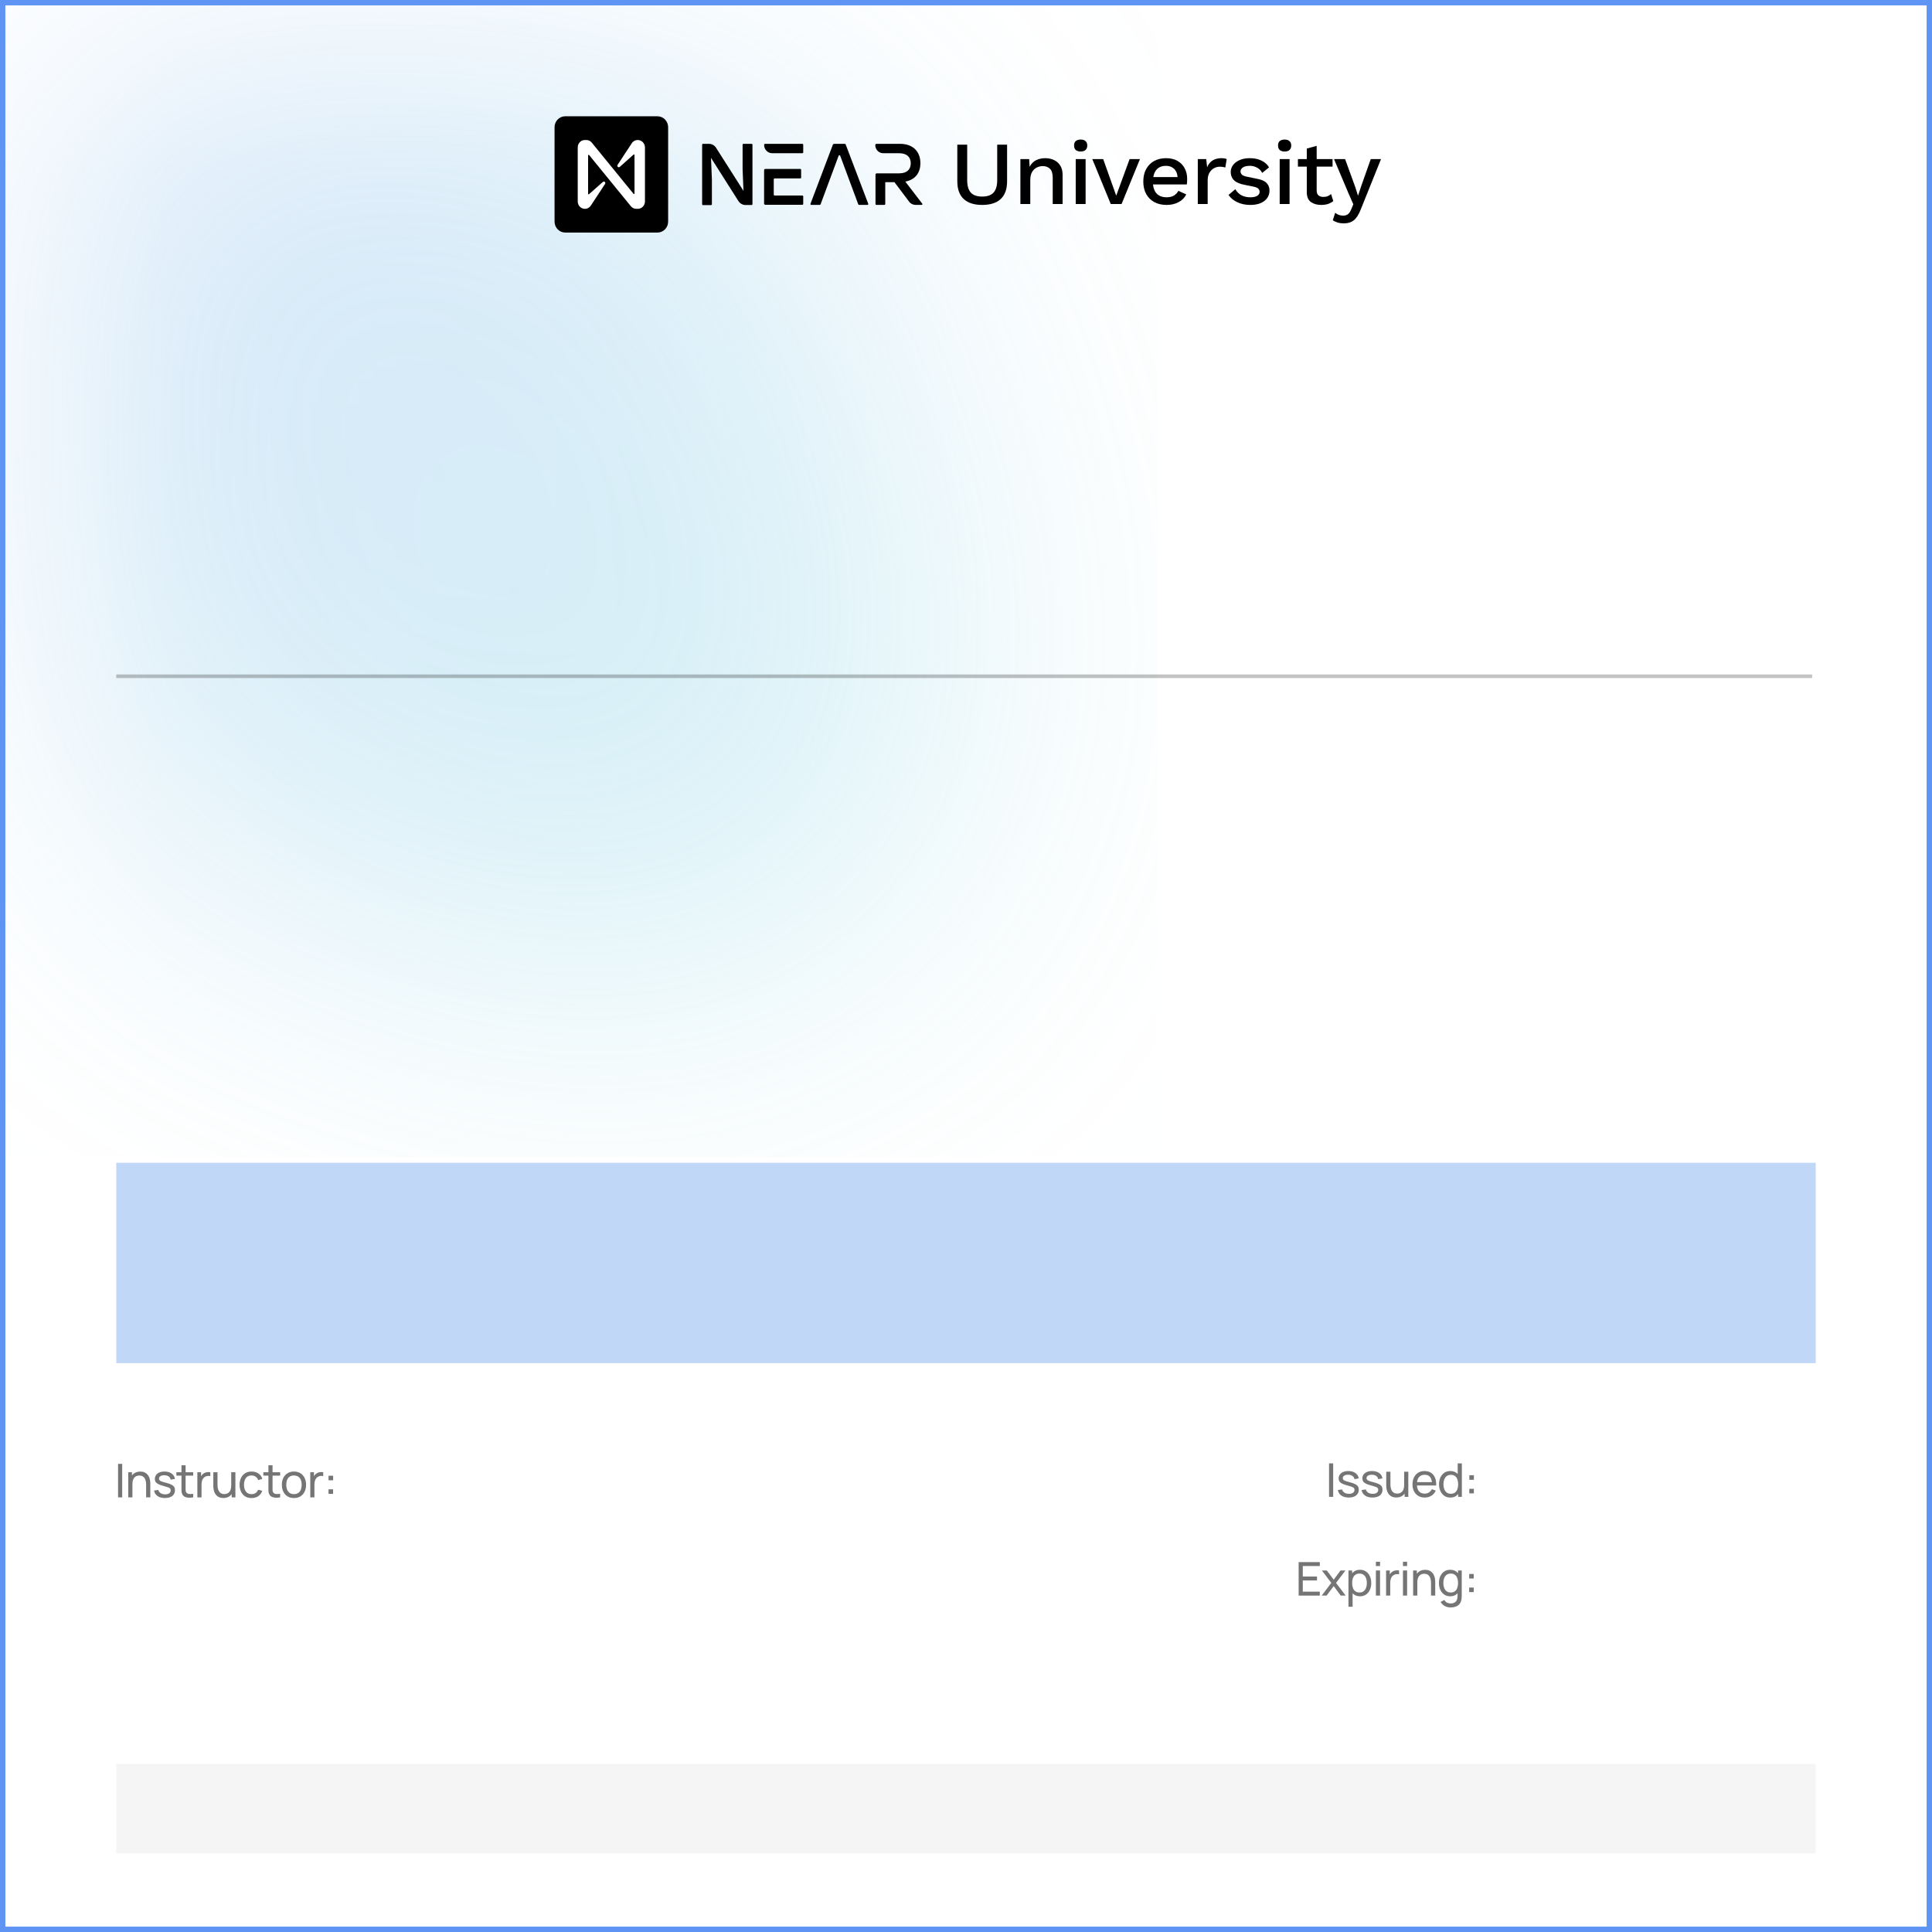
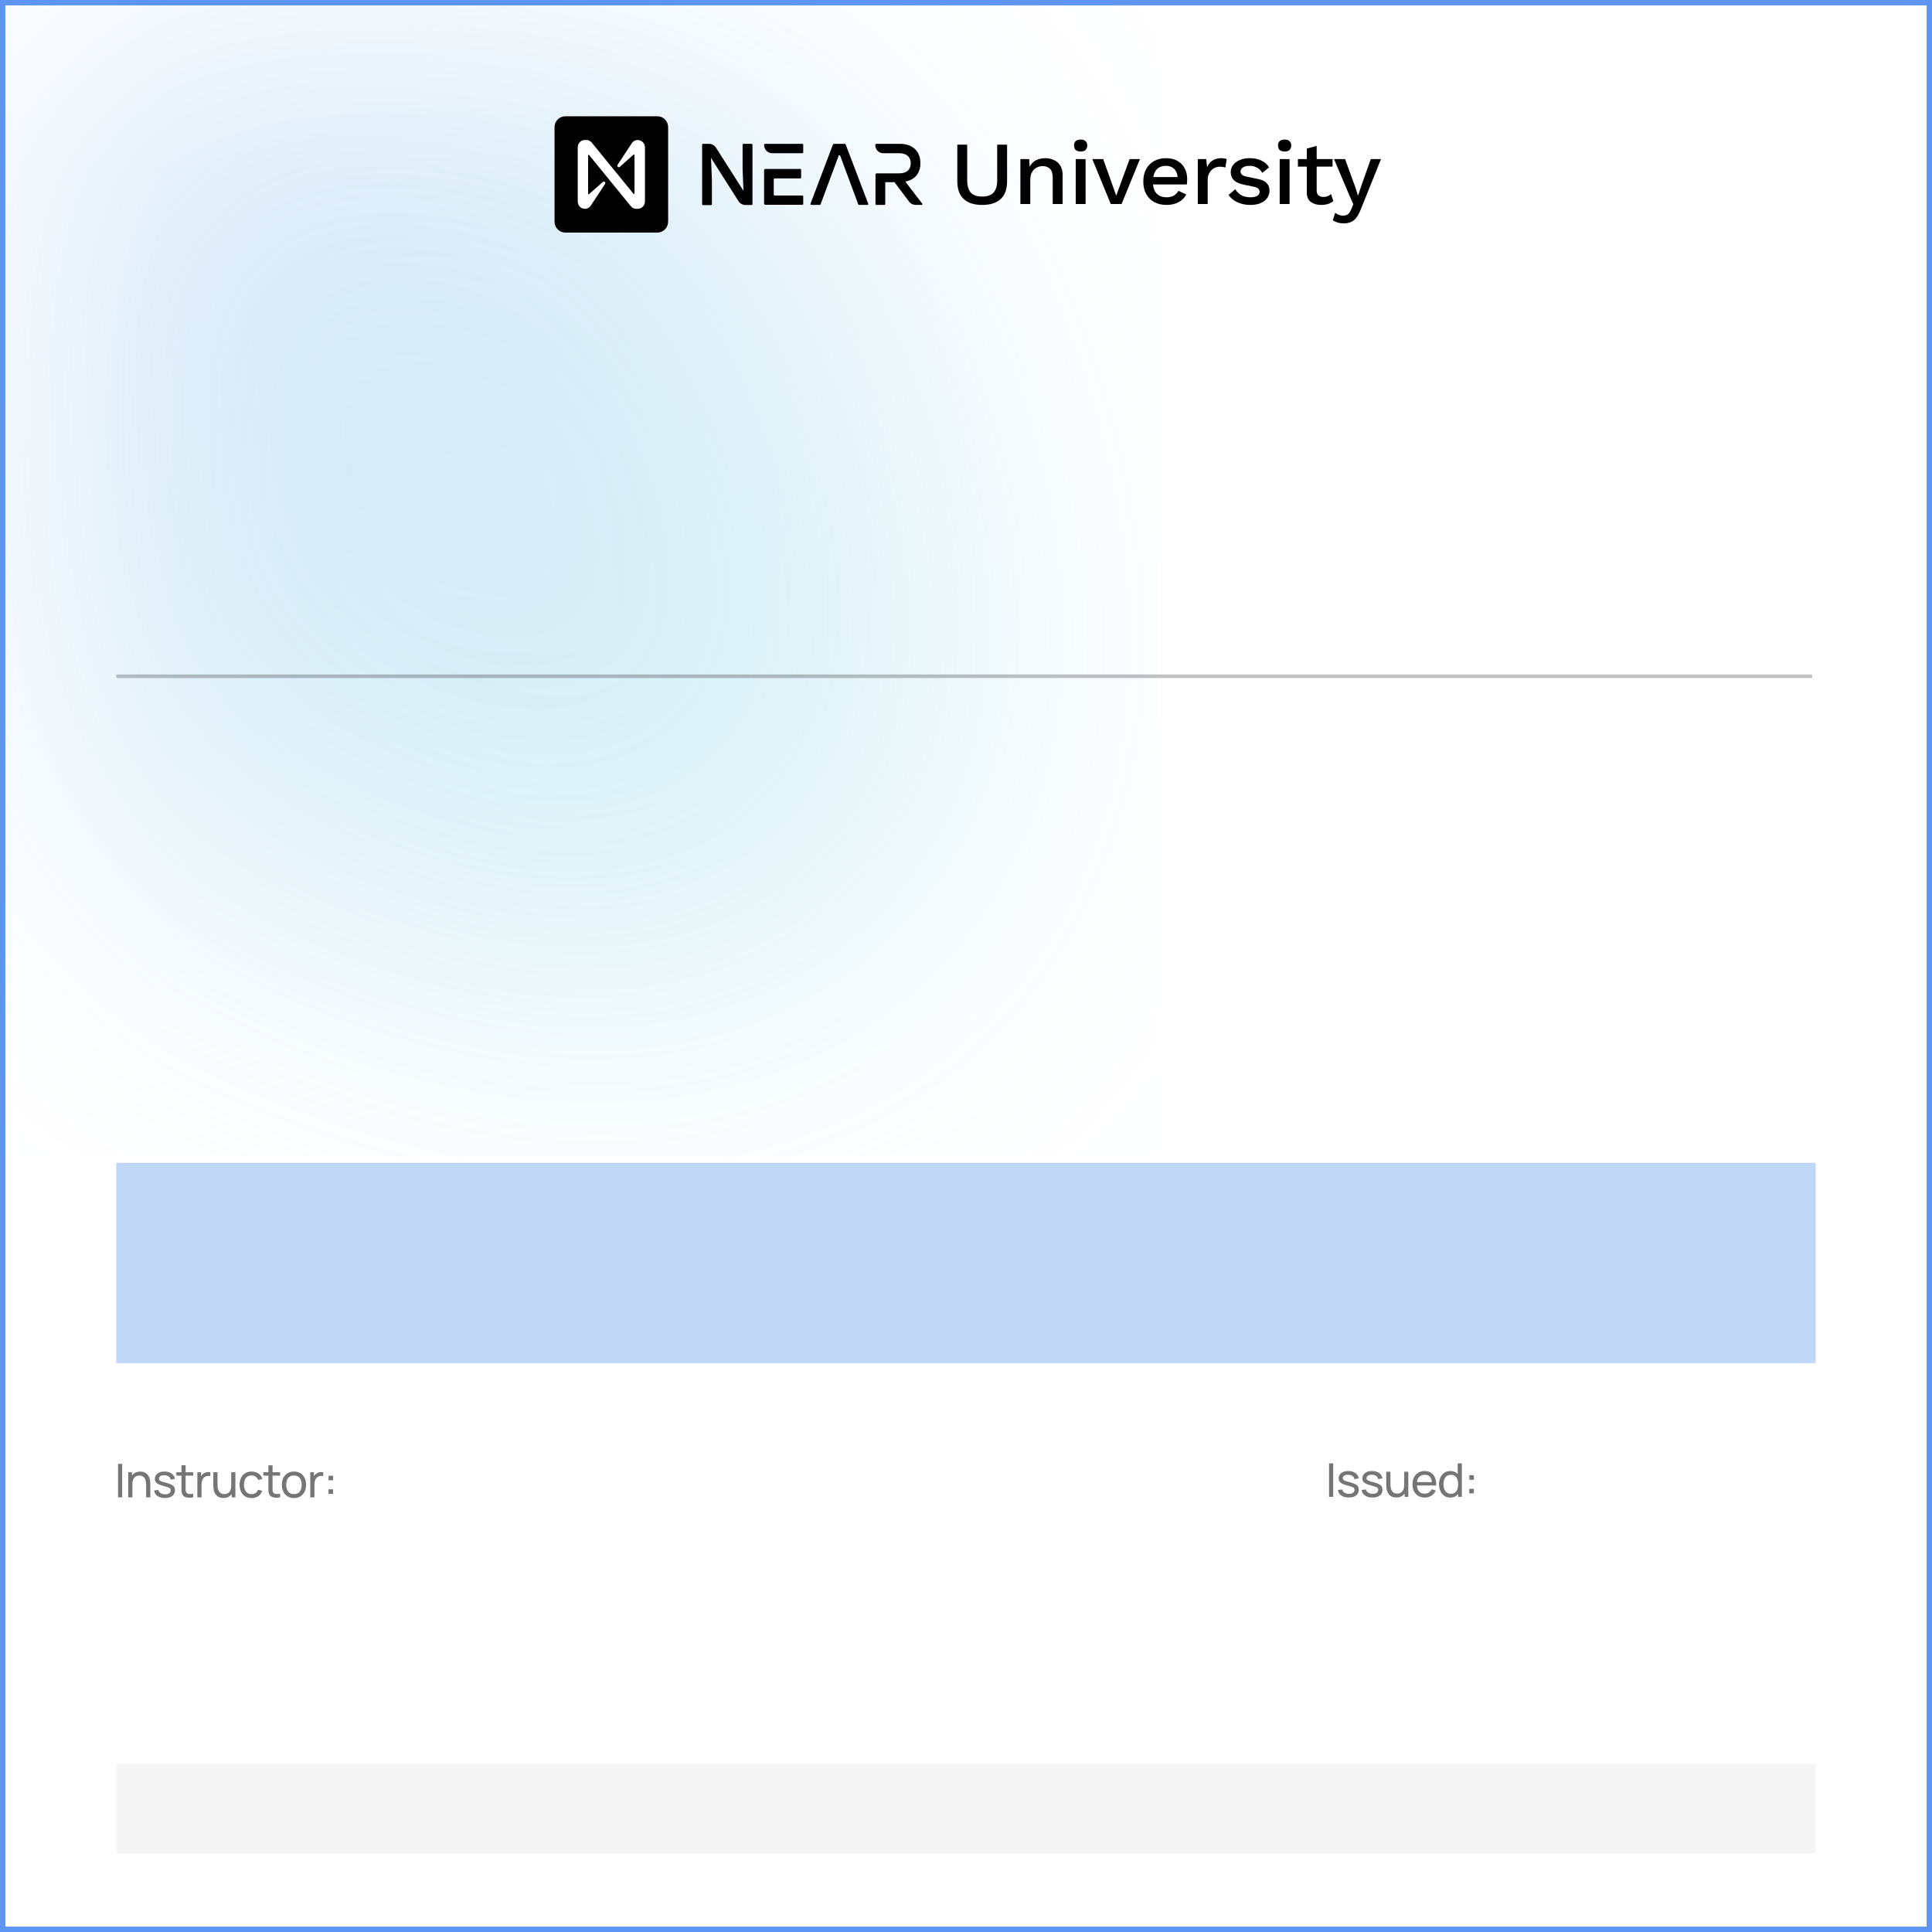
<svg xmlns="http://www.w3.org/2000/svg" width="1080" height="1080" viewBox="0 0 1080 1080" fill="none">
  <rect x="1.5" y="1.5" width="1077" height="1077" fill="white" />
  <mask id="mask0_2_4053" style="mask-type:alpha" maskUnits="userSpaceOnUse" x="0" y="0" width="647" height="647">
    <rect width="647" height="647" fill="#C4C4C4" />
  </mask>
  <g mask="url(#mask0_2_4053)">
    <g opacity="0.25" filter="url(#filter0_f_2_4053)">
      <path d="M263.246 -116.81C496.967 116.911 596.433 396.383 485.408 507.408C374.383 618.433 94.911 518.967 -138.81 285.246C-372.531 51.525 -471.997 -227.947 -360.972 -338.972C-249.947 -449.997 29.525 -350.531 263.246 -116.81Z" fill="url(#paint0_linear_2_4053)" />
    </g>
  </g>
  <path d="M310 71.116C310 67.738 312.675 65 315.974 65H367.519C370.818 65 373.493 67.738 373.493 71.116V123.884C373.493 127.262 370.818 130 367.519 130H315.974C312.675 130 310 127.262 310 123.884V71.116Z" fill="black" />
  <path d="M420.631 80.909V114.097C420.631 114.35 420.445 114.603 420.135 114.603H416.727C415.178 114.603 413.691 113.781 412.823 112.453L397.455 88.242L397.951 100.316V114.16C397.951 114.413 397.765 114.666 397.455 114.666H392.994C392.746 114.666 392.498 114.476 392.498 114.16V80.909C392.498 80.656 392.684 80.403 392.994 80.403H396.34C397.889 80.403 399.376 81.225 400.244 82.552L415.612 106.701L415.116 94.627V80.909C415.116 80.656 415.302 80.403 415.612 80.403H420.073C420.445 80.403 420.631 80.593 420.631 80.909Z" fill="black" />
  <path d="M458.211 114.54H453.502C453.192 114.54 452.943 114.223 453.068 113.907L465.586 80.846C465.709 80.593 465.957 80.403 466.205 80.403H472.154C472.463 80.403 472.712 80.593 472.773 80.846L485.353 113.907C485.477 114.223 485.228 114.54 484.919 114.54H480.21C480.023 114.54 479.838 114.413 479.776 114.223L469.675 87.041C469.552 86.662 468.931 86.662 468.807 87.041L458.707 114.223C458.583 114.413 458.397 114.54 458.211 114.54Z" fill="black" />
  <path d="M515.497 113.781L506.077 101.517C511.407 100.506 514.505 96.839 514.505 91.213C514.505 84.765 510.416 80.403 503.103 80.403H489.966C489.595 80.403 489.285 80.719 489.285 81.099C489.285 83.627 491.268 85.65 493.746 85.65H502.607C507.007 85.65 509.114 87.926 509.114 91.276C509.114 94.627 507.069 96.902 502.607 96.902H490.091C489.719 96.902 489.408 97.219 489.408 97.598V114.034C489.408 114.287 489.595 114.54 489.904 114.54H494.366C494.613 114.54 494.862 114.35 494.862 114.034V101.833H500.005L508.184 112.706C509.052 113.907 510.416 114.54 511.903 114.54H515.31C515.559 114.54 515.744 114.097 515.497 113.781Z" fill="black" />
  <path d="M448.515 80.403H427.757C427.385 80.403 427.137 80.656 427.137 81.035C427.137 83.564 429.182 85.65 431.661 85.65H448.515C448.764 85.65 449.011 85.46 449.011 85.144V80.846C448.949 80.593 448.764 80.403 448.515 80.403ZM448.515 109.293H433.024C432.776 109.293 432.528 109.103 432.528 108.787V100.253C432.528 100 432.714 99.747 433.024 99.747H447.338C447.587 99.747 447.834 99.558 447.834 99.241V94.943C447.834 94.69 447.649 94.437 447.338 94.437H427.819C427.447 94.437 427.137 94.753 427.137 95.132V113.781C427.137 114.16 427.447 114.476 427.819 114.476H448.515C448.764 114.476 449.011 114.287 449.011 113.971V109.672C448.949 109.482 448.764 109.293 448.515 109.293Z" fill="black" />
  <path d="M353.07 80.232L345.229 92.157C344.687 92.969 345.729 93.953 346.48 93.269L354.196 86.387C354.404 86.216 354.696 86.344 354.696 86.644V108.144C354.696 108.443 354.321 108.571 354.154 108.357L330.799 79.719C330.048 78.779 328.964 78.266 327.754 78.266H326.92C324.751 78.266 322.958 80.104 322.958 82.369V112.632C322.958 114.897 324.751 116.735 326.962 116.735C328.338 116.735 329.631 116.008 330.382 114.769L338.222 102.843C338.765 102.031 337.722 101.048 336.971 101.732L329.255 108.571C329.047 108.742 328.755 108.614 328.755 108.315V86.857C328.755 86.558 329.13 86.43 329.297 86.644L352.653 115.282C353.404 116.222 354.53 116.735 355.697 116.735H356.531C358.742 116.735 360.535 114.897 360.535 112.632V82.369C360.494 80.104 358.7 78.266 356.49 78.266C355.113 78.266 353.821 78.992 353.07 80.232Z" fill="white" />
  <path d="M562.969 80.88V101.339C562.969 105.73 561.782 109.031 559.407 111.242C557.032 113.454 553.574 114.56 549.031 114.56C544.556 114.56 541.115 113.454 538.706 111.242C536.331 109.031 535.144 105.73 535.144 101.339V80.88H540.667V100.686C540.667 103.836 541.339 106.165 542.681 107.673C544.057 109.148 546.174 109.885 549.031 109.885C551.922 109.885 554.038 109.148 555.38 107.673C556.757 106.165 557.445 103.836 557.445 100.686V80.88H562.969Z" fill="black" />
  <path d="M570.407 114.058V88.923H575.311L575.57 93.246C576.43 91.57 577.617 90.347 579.132 89.576C580.68 88.806 582.401 88.42 584.294 88.42C586.118 88.42 587.753 88.772 589.199 89.476C590.678 90.146 591.849 91.185 592.709 92.593C593.569 93.967 594 95.693 594 97.77V114.058H588.476V99.429C588.476 96.949 587.942 95.24 586.875 94.302C585.843 93.33 584.535 92.844 582.952 92.844C581.816 92.844 580.715 93.095 579.648 93.598C578.581 94.101 577.686 94.939 576.964 96.112C576.275 97.251 575.931 98.776 575.931 100.686V114.058H570.407Z" fill="black" />
  <path d="M604.125 84.701C602.921 84.701 601.991 84.416 601.338 83.846C600.718 83.243 600.408 82.405 600.408 81.332C600.408 80.26 600.718 79.439 601.338 78.869C601.991 78.299 602.921 78.015 604.125 78.015C605.295 78.015 606.19 78.299 606.81 78.869C607.464 79.439 607.791 80.26 607.791 81.332C607.791 82.405 607.464 83.243 606.81 83.846C606.19 84.416 605.295 84.701 604.125 84.701ZM606.861 88.923V114.058H601.338V88.923H606.861Z" fill="black" />
  <path d="M631.456 88.923H637.238L626.965 114.058H620.925L610.6 88.923H616.691L623.97 109.383L631.456 88.923Z" fill="black" />
  <path d="M652.121 114.56C649.54 114.56 647.268 114.041 645.307 113.002C643.379 111.963 641.865 110.472 640.764 108.528C639.662 106.551 639.112 104.205 639.112 101.49C639.112 98.776 639.645 96.447 640.712 94.503C641.813 92.526 643.311 91.018 645.203 89.979C647.131 88.94 649.333 88.42 651.811 88.42C654.324 88.42 656.458 88.923 658.213 89.928C659.968 90.934 661.31 92.308 662.24 94.05C663.169 95.793 663.633 97.77 663.633 99.982C663.633 100.619 663.616 101.205 663.582 101.742C663.547 102.278 663.496 102.73 663.427 103.099H644.532C644.773 105.445 645.548 107.238 646.855 108.478C648.198 109.684 649.919 110.287 652.018 110.287C653.739 110.287 655.133 109.969 656.2 109.332C657.266 108.696 658.11 107.807 658.729 106.668L663.117 108.679C662.222 110.522 660.794 111.963 658.832 113.002C656.905 114.041 654.668 114.56 652.121 114.56ZM651.708 92.693C649.815 92.693 648.249 93.229 647.01 94.302C645.806 95.374 645.031 96.933 644.687 98.977H658.265C658.127 96.966 657.473 95.424 656.303 94.352C655.133 93.246 653.601 92.693 651.708 92.693Z" fill="black" />
  <path d="M669.577 114.058V88.923H674.275L674.791 93.447C676.202 90.096 678.904 88.42 682.896 88.42C683.412 88.42 683.928 88.471 684.445 88.571C684.961 88.638 685.391 88.755 685.735 88.923L684.961 93.648C684.582 93.514 684.152 93.414 683.67 93.347C683.223 93.246 682.603 93.196 681.812 93.196C680.71 93.196 679.644 93.481 678.611 94.05C677.613 94.587 676.77 95.424 676.081 96.564C675.428 97.67 675.101 99.061 675.101 100.736V114.058H669.577Z" fill="black" />
  <path d="M698.872 114.56C696.29 114.56 693.933 114.074 691.799 113.102C689.665 112.131 687.979 110.757 686.74 108.98L690.56 105.763C691.317 107.137 692.401 108.243 693.812 109.081C695.258 109.885 696.979 110.287 698.975 110.287C700.558 110.287 701.814 110.019 702.744 109.483C703.673 108.947 704.137 108.193 704.137 107.221C704.137 106.584 703.914 106.031 703.466 105.562C703.053 105.059 702.244 104.674 701.04 104.406L695.619 103.3C692.866 102.764 690.904 101.892 689.734 100.686C688.564 99.48 687.979 97.972 687.979 96.162C687.979 94.788 688.392 93.514 689.218 92.341C690.078 91.168 691.3 90.23 692.883 89.526C694.466 88.789 696.376 88.42 698.614 88.42C701.16 88.42 703.346 88.873 705.17 89.778C707.028 90.649 708.439 91.906 709.403 93.548L705.583 96.665C704.895 95.324 703.914 94.335 702.64 93.699C701.401 93.028 700.093 92.693 698.717 92.693C697.03 92.693 695.723 92.995 694.793 93.598C693.898 94.168 693.451 94.922 693.451 95.86C693.451 96.497 693.709 97.083 694.225 97.62C694.742 98.122 695.671 98.508 697.013 98.776L702.898 99.982C705.376 100.451 707.114 101.256 708.112 102.395C709.145 103.501 709.661 104.858 709.661 106.467C709.661 108.88 708.698 110.84 706.77 112.348C704.843 113.823 702.21 114.56 698.872 114.56Z" fill="black" />
  <path d="M718.143 84.701C716.938 84.701 716.009 84.416 715.355 83.846C714.736 83.243 714.426 82.405 714.426 81.332C714.426 80.26 714.736 79.439 715.355 78.869C716.009 78.299 716.938 78.015 718.143 78.015C719.313 78.015 720.208 78.299 720.827 78.869C721.481 79.439 721.808 80.26 721.808 81.332C721.808 82.405 721.481 83.243 720.827 83.846C720.208 84.416 719.313 84.701 718.143 84.701ZM720.879 88.923V114.058H715.355V88.923H720.879Z" fill="black" />
  <path d="M744.906 88.923V93.146H736.026V106.517C736.026 107.724 736.371 108.628 737.059 109.232C737.747 109.801 738.642 110.086 739.743 110.086C740.707 110.086 741.516 109.952 742.17 109.684C742.858 109.383 743.495 108.98 744.08 108.478L745.319 112.399C744.527 113.069 743.546 113.605 742.376 114.007C741.241 114.376 739.967 114.56 738.556 114.56C736.285 114.56 734.374 114.024 732.826 112.952C731.277 111.846 730.503 110.003 730.503 107.422V93.146H725.547V88.923H730.503V83.042L736.026 81.534V88.923H744.906Z" fill="black" />
  <path d="M772 88.923L760.694 117.023C759.558 119.939 758.268 121.967 756.822 123.106C755.377 124.279 753.518 124.865 751.247 124.865C749.973 124.865 748.82 124.715 747.788 124.413C746.755 124.111 745.843 123.676 745.052 123.106L746.394 118.934C747.633 120.006 749.13 120.542 750.885 120.542C751.815 120.542 752.641 120.308 753.363 119.838C754.121 119.369 754.792 118.397 755.377 116.923L756.513 114.208L753.776 107.975L745.723 88.923H751.918L757.648 104.708L759.145 109.433L760.849 104.255L766.27 88.923H772Z" fill="black" />
  <rect x="65" y="986.031" width="950" height="50" fill="#F5F5F5" />
  <path d="M742.948 836.751V818.031H745.262V836.751H742.948Z" fill="#757575" />
  <path d="M753.947 837.128C752.274 837.128 750.901 836.764 749.826 836.036C748.76 835.3 748.106 834.273 747.863 832.955L750.229 832.578C750.42 833.341 750.857 833.948 751.542 834.398C752.227 834.84 753.076 835.061 754.09 835.061C755.052 835.061 755.806 834.862 756.352 834.463C756.898 834.065 757.171 833.523 757.171 832.838C757.171 832.44 757.08 832.119 756.898 831.876C756.716 831.625 756.339 831.391 755.767 831.174C755.204 830.958 754.35 830.698 753.206 830.394C751.967 830.065 750.992 829.723 750.281 829.367C749.57 829.012 749.063 828.6 748.76 828.132C748.457 827.664 748.305 827.097 748.305 826.429C748.305 825.606 748.53 824.887 748.981 824.271C749.432 823.647 750.06 823.166 750.866 822.828C751.681 822.49 752.625 822.321 753.7 822.321C754.766 822.321 755.719 822.49 756.56 822.828C757.401 823.166 758.077 823.647 758.588 824.271C759.108 824.887 759.416 825.606 759.511 826.429L757.145 826.858C757.032 826.104 756.668 825.511 756.053 825.077C755.446 824.644 754.662 824.414 753.7 824.388C752.79 824.354 752.049 824.514 751.477 824.869C750.914 825.225 750.632 825.706 750.632 826.312C750.632 826.65 750.736 826.941 750.944 827.183C751.161 827.426 751.555 827.656 752.127 827.872C752.708 828.089 753.548 828.336 754.649 828.613C755.888 828.925 756.863 829.268 757.574 829.64C758.293 830.004 758.805 830.438 759.108 830.94C759.411 831.434 759.563 832.045 759.563 832.773C759.563 834.125 759.065 835.191 758.068 835.971C757.071 836.743 755.698 837.128 753.947 837.128Z" fill="#757575" />
  <path d="M767.214 837.128C765.541 837.128 764.168 836.764 763.093 836.036C762.027 835.3 761.373 834.273 761.13 832.955L763.496 832.578C763.687 833.341 764.124 833.948 764.809 834.398C765.494 834.84 766.343 835.061 767.357 835.061C768.319 835.061 769.073 834.862 769.619 834.463C770.165 834.065 770.438 833.523 770.438 832.838C770.438 832.44 770.347 832.119 770.165 831.876C769.983 831.625 769.606 831.391 769.034 831.174C768.471 830.958 767.617 830.698 766.473 830.394C765.234 830.065 764.259 829.723 763.548 829.367C762.837 829.012 762.33 828.6 762.027 828.132C761.724 827.664 761.572 827.097 761.572 826.429C761.572 825.606 761.797 824.887 762.248 824.271C762.699 823.647 763.327 823.166 764.133 822.828C764.948 822.49 765.892 822.321 766.967 822.321C768.033 822.321 768.986 822.49 769.827 822.828C770.668 823.166 771.344 823.647 771.855 824.271C772.375 824.887 772.683 825.606 772.778 826.429L770.412 826.858C770.299 826.104 769.935 825.511 769.32 825.077C768.713 824.644 767.929 824.414 766.967 824.388C766.057 824.354 765.316 824.514 764.744 824.869C764.181 825.225 763.899 825.706 763.899 826.312C763.899 826.65 764.003 826.941 764.211 827.183C764.428 827.426 764.822 827.656 765.394 827.872C765.975 828.089 766.815 828.336 767.916 828.613C769.155 828.925 770.13 829.268 770.841 829.64C771.56 830.004 772.072 830.438 772.375 830.94C772.678 831.434 772.83 832.045 772.83 832.773C772.83 834.125 772.332 835.191 771.335 835.971C770.338 836.743 768.965 837.128 767.214 837.128Z" fill="#757575" />
  <path d="M780.507 837.115C779.606 837.115 778.83 836.972 778.18 836.686C777.539 836.4 777.006 836.019 776.581 835.542C776.156 835.066 775.823 834.537 775.58 833.956C775.337 833.376 775.164 832.782 775.06 832.175C774.965 831.569 774.917 831.001 774.917 830.472V822.711H777.257V829.744C777.257 830.403 777.318 831.04 777.439 831.655C777.56 832.271 777.764 832.825 778.05 833.319C778.345 833.813 778.735 834.203 779.22 834.489C779.714 834.775 780.329 834.918 781.066 834.918C781.647 834.918 782.175 834.819 782.652 834.619C783.129 834.42 783.536 834.125 783.874 833.735C784.212 833.337 784.472 832.834 784.654 832.227C784.836 831.621 784.927 830.914 784.927 830.108L786.448 830.576C786.448 831.928 786.201 833.094 785.707 834.073C785.222 835.053 784.533 835.807 783.64 836.335C782.756 836.855 781.712 837.115 780.507 837.115ZM785.187 836.751V832.994H784.927V822.711H787.254V836.751H785.187Z" fill="#757575" />
  <path d="M796.458 837.141C795.08 837.141 793.875 836.838 792.844 836.231C791.821 835.616 791.024 834.762 790.452 833.67C789.88 832.57 789.594 831.287 789.594 829.822C789.594 828.288 789.876 826.962 790.439 825.844C791.002 824.718 791.787 823.851 792.792 823.244C793.806 822.629 794.993 822.321 796.354 822.321C797.767 822.321 798.967 822.646 799.955 823.296C800.952 823.946 801.697 824.874 802.191 826.078C802.694 827.283 802.91 828.717 802.841 830.381H800.501V829.549C800.475 827.825 800.124 826.538 799.448 825.688C798.772 824.83 797.767 824.401 796.432 824.401C795.002 824.401 793.914 824.861 793.169 825.779C792.424 826.698 792.051 828.015 792.051 829.731C792.051 831.387 792.424 832.669 793.169 833.579C793.914 834.489 794.976 834.944 796.354 834.944C797.281 834.944 798.087 834.732 798.772 834.307C799.457 833.883 799.994 833.272 800.384 832.474L802.607 833.241C802.061 834.481 801.238 835.443 800.137 836.127C799.045 836.803 797.819 837.141 796.458 837.141ZM791.271 830.381V828.522H801.645V830.381H791.271Z" fill="#757575" />
  <path d="M810.727 837.141C809.419 837.141 808.296 836.816 807.36 836.166C806.424 835.508 805.701 834.619 805.189 833.501C804.687 832.383 804.435 831.122 804.435 829.718C804.435 828.314 804.687 827.053 805.189 825.935C805.701 824.817 806.424 823.938 807.36 823.296C808.296 822.646 809.414 822.321 810.714 822.321C812.04 822.321 813.154 822.642 814.055 823.283C814.957 823.925 815.637 824.804 816.096 825.922C816.564 827.04 816.798 828.306 816.798 829.718C816.798 831.114 816.564 832.375 816.096 833.501C815.637 834.619 814.957 835.508 814.055 836.166C813.154 836.816 812.045 837.141 810.727 837.141ZM811.013 835.022C811.958 835.022 812.734 834.797 813.34 834.346C813.947 833.887 814.393 833.259 814.679 832.461C814.974 831.655 815.121 830.741 815.121 829.718C815.121 828.678 814.974 827.764 814.679 826.975C814.393 826.178 813.951 825.558 813.353 825.116C812.755 824.666 811.997 824.44 811.078 824.44C810.125 824.44 809.336 824.674 808.712 825.142C808.097 825.61 807.638 826.243 807.334 827.04C807.04 827.838 806.892 828.73 806.892 829.718C806.892 830.715 807.044 831.616 807.347 832.422C807.651 833.22 808.106 833.852 808.712 834.32C809.328 834.788 810.095 835.022 811.013 835.022ZM815.121 836.751V826.416H814.861V818.031H817.188V836.751H815.121Z" fill="#757575" />
  <path d="M821.35 834.801V832.253H823.898V834.801H821.35ZM821.363 827.209V824.661H823.911V827.209H821.363Z" fill="#757575" />
-   <path d="M725.948 891.946V873.226H737.778V875.423H728.262V881.286H736.218V883.483H728.262V889.749H737.778V891.946H725.948Z" fill="#757575" />
-   <path d="M738.823 891.946L744.192 884.848L738.94 877.906H741.696L745.544 883.054L749.353 877.906H752.109L746.857 884.848L752.239 891.946H749.47L745.544 886.642L741.592 891.946H738.823Z" fill="#757575" />
-   <path d="M760.251 892.336C758.933 892.336 757.824 892.011 756.923 891.361C756.021 890.703 755.337 889.814 754.869 888.696C754.409 887.57 754.18 886.309 754.18 884.913C754.18 883.501 754.409 882.235 754.869 881.117C755.337 879.999 756.021 879.12 756.923 878.478C757.833 877.837 758.946 877.516 760.264 877.516C761.564 877.516 762.682 877.841 763.618 878.491C764.562 879.133 765.286 880.012 765.789 881.13C766.291 882.248 766.543 883.509 766.543 884.913C766.543 886.317 766.291 887.578 765.789 888.696C765.286 889.814 764.562 890.703 763.618 891.361C762.682 892.011 761.559 892.336 760.251 892.336ZM753.79 898.186V877.906H755.857V888.241H756.117V898.186H753.79ZM759.965 890.217C760.892 890.217 761.659 889.983 762.266 889.515C762.872 889.047 763.327 888.415 763.631 887.617C763.934 886.811 764.086 885.91 764.086 884.913C764.086 883.925 763.934 883.033 763.631 882.235C763.336 881.438 762.877 880.805 762.253 880.337C761.637 879.869 760.853 879.635 759.9 879.635C758.99 879.635 758.236 879.861 757.638 880.311C757.04 880.753 756.593 881.373 756.299 882.17C756.004 882.959 755.857 883.873 755.857 884.913C755.857 885.936 756 886.85 756.286 887.656C756.58 888.454 757.031 889.082 757.638 889.541C758.244 889.992 759.02 890.217 759.965 890.217Z" fill="#757575" />
-   <path d="M769.133 875.423V873.031H771.447V875.423H769.133ZM769.133 891.946V877.906H771.447V891.946H769.133Z" fill="#757575" />
-   <path d="M774.827 891.946V877.906H776.894V881.299L776.556 880.857C776.721 880.424 776.933 880.025 777.193 879.661C777.462 879.297 777.761 878.998 778.09 878.764C778.454 878.47 778.866 878.244 779.325 878.088C779.785 877.932 780.253 877.841 780.729 877.815C781.206 877.781 781.652 877.811 782.068 877.906V880.077C781.583 879.947 781.05 879.913 780.469 879.973C779.889 880.034 779.351 880.246 778.857 880.61C778.407 880.931 778.056 881.321 777.804 881.78C777.562 882.24 777.393 882.738 777.297 883.275C777.202 883.804 777.154 884.346 777.154 884.9V891.946H774.827Z" fill="#757575" />
-   <path d="M784.266 875.423V873.031H786.58V875.423H784.266ZM784.266 891.946V877.906H786.58V891.946H784.266Z" fill="#757575" />
-   <path d="M799.958 891.946V884.913C799.958 884.246 799.897 883.605 799.776 882.989C799.663 882.374 799.46 881.824 799.165 881.338C798.879 880.844 798.489 880.454 797.995 880.168C797.51 879.882 796.894 879.739 796.149 879.739C795.568 879.739 795.04 879.839 794.563 880.038C794.095 880.229 793.692 880.524 793.354 880.922C793.016 881.321 792.752 881.824 792.561 882.43C792.379 883.028 792.288 883.735 792.288 884.549L790.767 884.081C790.767 882.721 791.01 881.555 791.495 880.584C791.989 879.605 792.678 878.855 793.562 878.335C794.455 877.807 795.503 877.542 796.708 877.542C797.618 877.542 798.394 877.685 799.035 877.971C799.676 878.257 800.209 878.639 800.634 879.115C801.059 879.583 801.392 880.112 801.635 880.701C801.878 881.282 802.047 881.876 802.142 882.482C802.246 883.08 802.298 883.648 802.298 884.185V891.946H799.958ZM789.948 891.946V877.906H792.028V881.663H792.288V891.946H789.948Z" fill="#757575" />
-   <path d="M810.839 898.576C810.102 898.576 809.383 898.464 808.681 898.238C807.979 898.013 807.333 897.671 806.744 897.211C806.163 896.761 805.678 896.189 805.288 895.495L807.407 894.377C807.754 895.062 808.243 895.56 808.876 895.872C809.517 896.184 810.176 896.34 810.852 896.34C811.745 896.34 812.486 896.176 813.075 895.846C813.664 895.526 814.098 895.045 814.375 894.403C814.661 893.762 814.8 892.965 814.791 892.011V888.176H815.064V877.906H817.118V892.037C817.118 892.419 817.105 892.787 817.079 893.142C817.062 893.498 817.018 893.849 816.949 894.195C816.767 895.192 816.407 896.011 815.87 896.652C815.333 897.302 814.639 897.783 813.79 898.095C812.941 898.416 811.957 898.576 810.839 898.576ZM810.67 892.336C809.361 892.336 808.239 892.011 807.303 891.361C806.367 890.703 805.643 889.814 805.132 888.696C804.629 887.578 804.378 886.317 804.378 884.913C804.378 883.509 804.629 882.248 805.132 881.13C805.643 880.012 806.367 879.133 807.303 878.491C808.239 877.841 809.357 877.516 810.657 877.516C811.983 877.516 813.097 877.837 813.998 878.478C814.899 879.12 815.58 879.999 816.039 881.117C816.507 882.235 816.741 883.501 816.741 884.913C816.741 886.309 816.507 887.57 816.039 888.696C815.58 889.814 814.899 890.703 813.998 891.361C813.097 892.011 811.987 892.336 810.67 892.336ZM810.956 890.217C811.901 890.217 812.676 889.992 813.283 889.541C813.89 889.082 814.336 888.454 814.622 887.656C814.917 886.85 815.064 885.936 815.064 884.913C815.064 883.873 814.917 882.959 814.622 882.17C814.336 881.373 813.894 880.753 813.296 880.311C812.698 879.861 811.94 879.635 811.021 879.635C810.068 879.635 809.279 879.869 808.655 880.337C808.04 880.805 807.58 881.438 807.277 882.235C806.982 883.033 806.835 883.925 806.835 884.913C806.835 885.91 806.987 886.811 807.29 887.617C807.593 888.415 808.048 889.047 808.655 889.515C809.27 889.983 810.037 890.217 810.956 890.217Z" fill="#757575" />
-   <path d="M821.268 889.996V887.448H823.816V889.996H821.268ZM821.281 882.404V879.856H823.829V882.404H821.281Z" fill="#757575" />
  <path d="M66 837.031V818.311H68.314V837.031H66Z" fill="#757575" />
  <path d="M81.692 837.031V829.998C81.692 829.331 81.631 828.69 81.51 828.074C81.397 827.459 81.193 826.909 80.899 826.423C80.613 825.929 80.223 825.539 79.729 825.253C79.243 824.967 78.628 824.824 77.883 824.824C77.302 824.824 76.773 824.924 76.297 825.123C75.829 825.314 75.426 825.609 75.088 826.007C74.75 826.406 74.485 826.909 74.295 827.515C74.113 828.113 74.022 828.82 74.022 829.634L72.501 829.166C72.501 827.806 72.743 826.64 73.229 825.669C73.723 824.69 74.412 823.94 75.296 823.42C76.188 822.892 77.237 822.627 78.442 822.627C79.352 822.627 80.127 822.77 80.769 823.056C81.41 823.342 81.943 823.724 82.368 824.2C82.792 824.668 83.126 825.197 83.369 825.786C83.611 826.367 83.78 826.961 83.876 827.567C83.98 828.165 84.032 828.733 84.032 829.27V837.031H81.692ZM71.682 837.031V822.991H73.762V826.748H74.022V837.031H71.682Z" fill="#757575" />
  <path d="M92.195 837.408C90.523 837.408 89.149 837.044 88.074 836.316C87.008 835.58 86.354 834.553 86.111 833.235L88.477 832.858C88.668 833.621 89.106 834.228 89.79 834.678C90.475 835.12 91.324 835.341 92.338 835.341C93.3 835.341 94.054 835.142 94.6 834.743C95.146 834.345 95.419 833.803 95.419 833.118C95.419 832.72 95.328 832.399 95.146 832.156C94.964 831.905 94.587 831.671 94.015 831.454C93.452 831.238 92.598 830.978 91.454 830.674C90.215 830.345 89.24 830.003 88.529 829.647C87.819 829.292 87.312 828.88 87.008 828.412C86.705 827.944 86.553 827.377 86.553 826.709C86.553 825.886 86.779 825.167 87.229 824.551C87.68 823.927 88.308 823.446 89.114 823.108C89.929 822.77 90.874 822.601 91.948 822.601C93.014 822.601 93.968 822.77 94.808 823.108C95.649 823.446 96.325 823.927 96.836 824.551C97.356 825.167 97.664 825.886 97.759 826.709L95.393 827.138C95.281 826.384 94.917 825.791 94.301 825.357C93.695 824.924 92.91 824.694 91.948 824.668C91.038 824.634 90.297 824.794 89.725 825.149C89.162 825.505 88.88 825.986 88.88 826.592C88.88 826.93 88.984 827.221 89.192 827.463C89.409 827.706 89.803 827.936 90.375 828.152C90.956 828.369 91.797 828.616 92.897 828.893C94.137 829.205 95.112 829.548 95.822 829.92C96.542 830.284 97.053 830.718 97.356 831.22C97.66 831.714 97.811 832.325 97.811 833.053C97.811 834.405 97.313 835.471 96.316 836.251C95.32 837.023 93.946 837.408 92.195 837.408Z" fill="#757575" />
  <path d="M107.998 837.031C107.166 837.196 106.342 837.261 105.528 837.226C104.722 837.2 104.002 837.04 103.37 836.745C102.737 836.442 102.256 835.974 101.927 835.341C101.649 834.787 101.498 834.228 101.472 833.664C101.454 833.092 101.446 832.447 101.446 831.727V819.091H103.76V831.623C103.76 832.195 103.764 832.685 103.773 833.092C103.79 833.5 103.881 833.851 104.046 834.145C104.358 834.7 104.852 835.025 105.528 835.12C106.212 835.216 107.036 835.19 107.998 835.042V837.031ZM98.599 824.902V822.991H107.998V824.902H98.599Z" fill="#757575" />
  <path d="M110.328 837.031V822.991H112.395V826.384L112.057 825.942C112.222 825.509 112.434 825.11 112.694 824.746C112.963 824.382 113.262 824.083 113.591 823.849C113.955 823.555 114.367 823.329 114.826 823.173C115.285 823.017 115.753 822.926 116.23 822.9C116.707 822.866 117.153 822.896 117.569 822.991V825.162C117.084 825.032 116.551 824.998 115.97 825.058C115.389 825.119 114.852 825.331 114.358 825.695C113.907 826.016 113.556 826.406 113.305 826.865C113.062 827.325 112.893 827.823 112.798 828.36C112.703 828.889 112.655 829.431 112.655 829.985V837.031H110.328Z" fill="#757575" />
  <path d="M124.837 837.395C123.936 837.395 123.16 837.252 122.51 836.966C121.869 836.68 121.336 836.299 120.911 835.822C120.487 835.346 120.153 834.817 119.91 834.236C119.668 833.656 119.494 833.062 119.39 832.455C119.295 831.849 119.247 831.281 119.247 830.752V822.991H121.587V830.024C121.587 830.683 121.648 831.32 121.769 831.935C121.891 832.551 122.094 833.105 122.38 833.599C122.675 834.093 123.065 834.483 123.55 834.769C124.044 835.055 124.66 835.198 125.396 835.198C125.977 835.198 126.506 835.099 126.982 834.899C127.459 834.7 127.866 834.405 128.204 834.015C128.542 833.617 128.802 833.114 128.984 832.507C129.166 831.901 129.257 831.194 129.257 830.388L130.778 830.856C130.778 832.208 130.531 833.374 130.037 834.353C129.552 835.333 128.863 836.087 127.97 836.615C127.086 837.135 126.042 837.395 124.837 837.395ZM129.517 837.031V833.274H129.257V822.991H131.584V837.031H129.517Z" fill="#757575" />
  <path d="M140.619 837.421C139.198 837.421 137.989 837.105 136.992 836.472C136.004 835.831 135.25 834.951 134.73 833.833C134.21 832.715 133.941 831.441 133.924 830.011C133.941 828.547 134.214 827.26 134.743 826.15C135.28 825.032 136.047 824.161 137.044 823.537C138.041 822.913 139.241 822.601 140.645 822.601C142.127 822.601 143.401 822.965 144.467 823.693C145.542 824.421 146.261 825.418 146.625 826.683L144.337 827.372C144.042 826.558 143.561 825.925 142.894 825.474C142.235 825.024 141.477 824.798 140.619 824.798C139.657 824.798 138.864 825.024 138.24 825.474C137.616 825.916 137.152 826.532 136.849 827.32C136.546 828.1 136.39 828.997 136.381 830.011C136.398 831.571 136.758 832.832 137.46 833.794C138.171 834.748 139.224 835.224 140.619 835.224C141.538 835.224 142.3 835.016 142.907 834.6C143.514 834.176 143.973 833.565 144.285 832.767L146.625 833.378C146.14 834.687 145.381 835.688 144.35 836.381C143.319 837.075 142.075 837.421 140.619 837.421Z" fill="#757575" />
  <path d="M156.597 837.031C155.765 837.196 154.942 837.261 154.127 837.226C153.321 837.2 152.602 837.04 151.969 836.745C151.337 836.442 150.856 835.974 150.526 835.341C150.249 834.787 150.097 834.228 150.071 833.664C150.054 833.092 150.045 832.447 150.045 831.727V819.091H152.359V831.623C152.359 832.195 152.364 832.685 152.372 833.092C152.39 833.5 152.481 833.851 152.645 834.145C152.957 834.7 153.451 835.025 154.127 835.12C154.812 835.216 155.635 835.19 156.597 835.042V837.031ZM147.198 824.902V822.991H156.597V824.902H147.198Z" fill="#757575" />
  <path d="M164.324 837.421C162.928 837.421 161.724 837.105 160.71 836.472C159.704 835.84 158.929 834.964 158.383 833.846C157.837 832.728 157.564 831.446 157.564 829.998C157.564 828.525 157.841 827.234 158.396 826.124C158.95 825.015 159.735 824.153 160.749 823.537C161.763 822.913 162.954 822.601 164.324 822.601C165.728 822.601 166.937 822.918 167.951 823.55C168.965 824.174 169.74 825.045 170.278 826.163C170.824 827.273 171.097 828.551 171.097 829.998C171.097 831.463 170.824 832.754 170.278 833.872C169.732 834.982 168.952 835.853 167.938 836.485C166.924 837.109 165.719 837.421 164.324 837.421ZM164.324 835.224C165.78 835.224 166.863 834.739 167.574 833.768C168.284 832.798 168.64 831.541 168.64 829.998C168.64 828.412 168.28 827.151 167.561 826.215C166.841 825.271 165.762 824.798 164.324 824.798C163.344 824.798 162.538 825.019 161.906 825.461C161.273 825.903 160.801 826.514 160.489 827.294C160.177 828.074 160.021 828.976 160.021 829.998C160.021 831.576 160.385 832.841 161.113 833.794C161.841 834.748 162.911 835.224 164.324 835.224Z" fill="#757575" />
  <path d="M173.439 837.031V822.991H175.506V826.384L175.168 825.942C175.333 825.509 175.545 825.11 175.805 824.746C176.074 824.382 176.373 824.083 176.702 823.849C177.066 823.555 177.478 823.329 177.937 823.173C178.396 823.017 178.864 822.926 179.341 822.9C179.818 822.866 180.264 822.896 180.68 822.991V825.162C180.195 825.032 179.662 824.998 179.081 825.058C178.5 825.119 177.963 825.331 177.469 825.695C177.018 826.016 176.667 826.406 176.416 826.865C176.173 827.325 176.004 827.823 175.909 828.36C175.814 828.889 175.766 829.431 175.766 829.985V837.031H173.439Z" fill="#757575" />
  <path d="M183.658 835.081V832.533H186.206V835.081H183.658ZM183.671 827.489V824.941H186.219V827.489H183.671Z" fill="#757575" />
  <line x1="65" y1="378.031" x2="1013" y2="378.031" stroke="black" stroke-opacity="0.24" stroke-width="2" />
  <rect x="65" y="650" width="950" height="112" fill="#C1D7F8" />
  <rect x="1.5" y="1.5" width="1077" height="1077" stroke="#5E94F4" stroke-width="3" />
  <defs>
    <filter id="filter0_f_2_4053" x="-606.402" y="-584.402" width="1337.24" height="1337.24" filterUnits="userSpaceOnUse" color-interpolation-filters="sRGB">
      <feFlood flood-opacity="0" result="BackgroundImageFix" />
      <feBlend mode="normal" in="SourceGraphic" in2="BackgroundImageFix" result="shape" />
      <feGaussianBlur stdDeviation="100" result="effect1_foregroundBlur_2_4053" />
    </filter>
    <linearGradient id="paint0_linear_2_4053" x1="-376.951" y1="-354.951" x2="501.387" y2="523.387" gradientUnits="userSpaceOnUse">
      <stop stop-color="#6A77F4" />
      <stop offset="1" stop-color="#57CCDA" />
    </linearGradient>
  </defs>
</svg>
